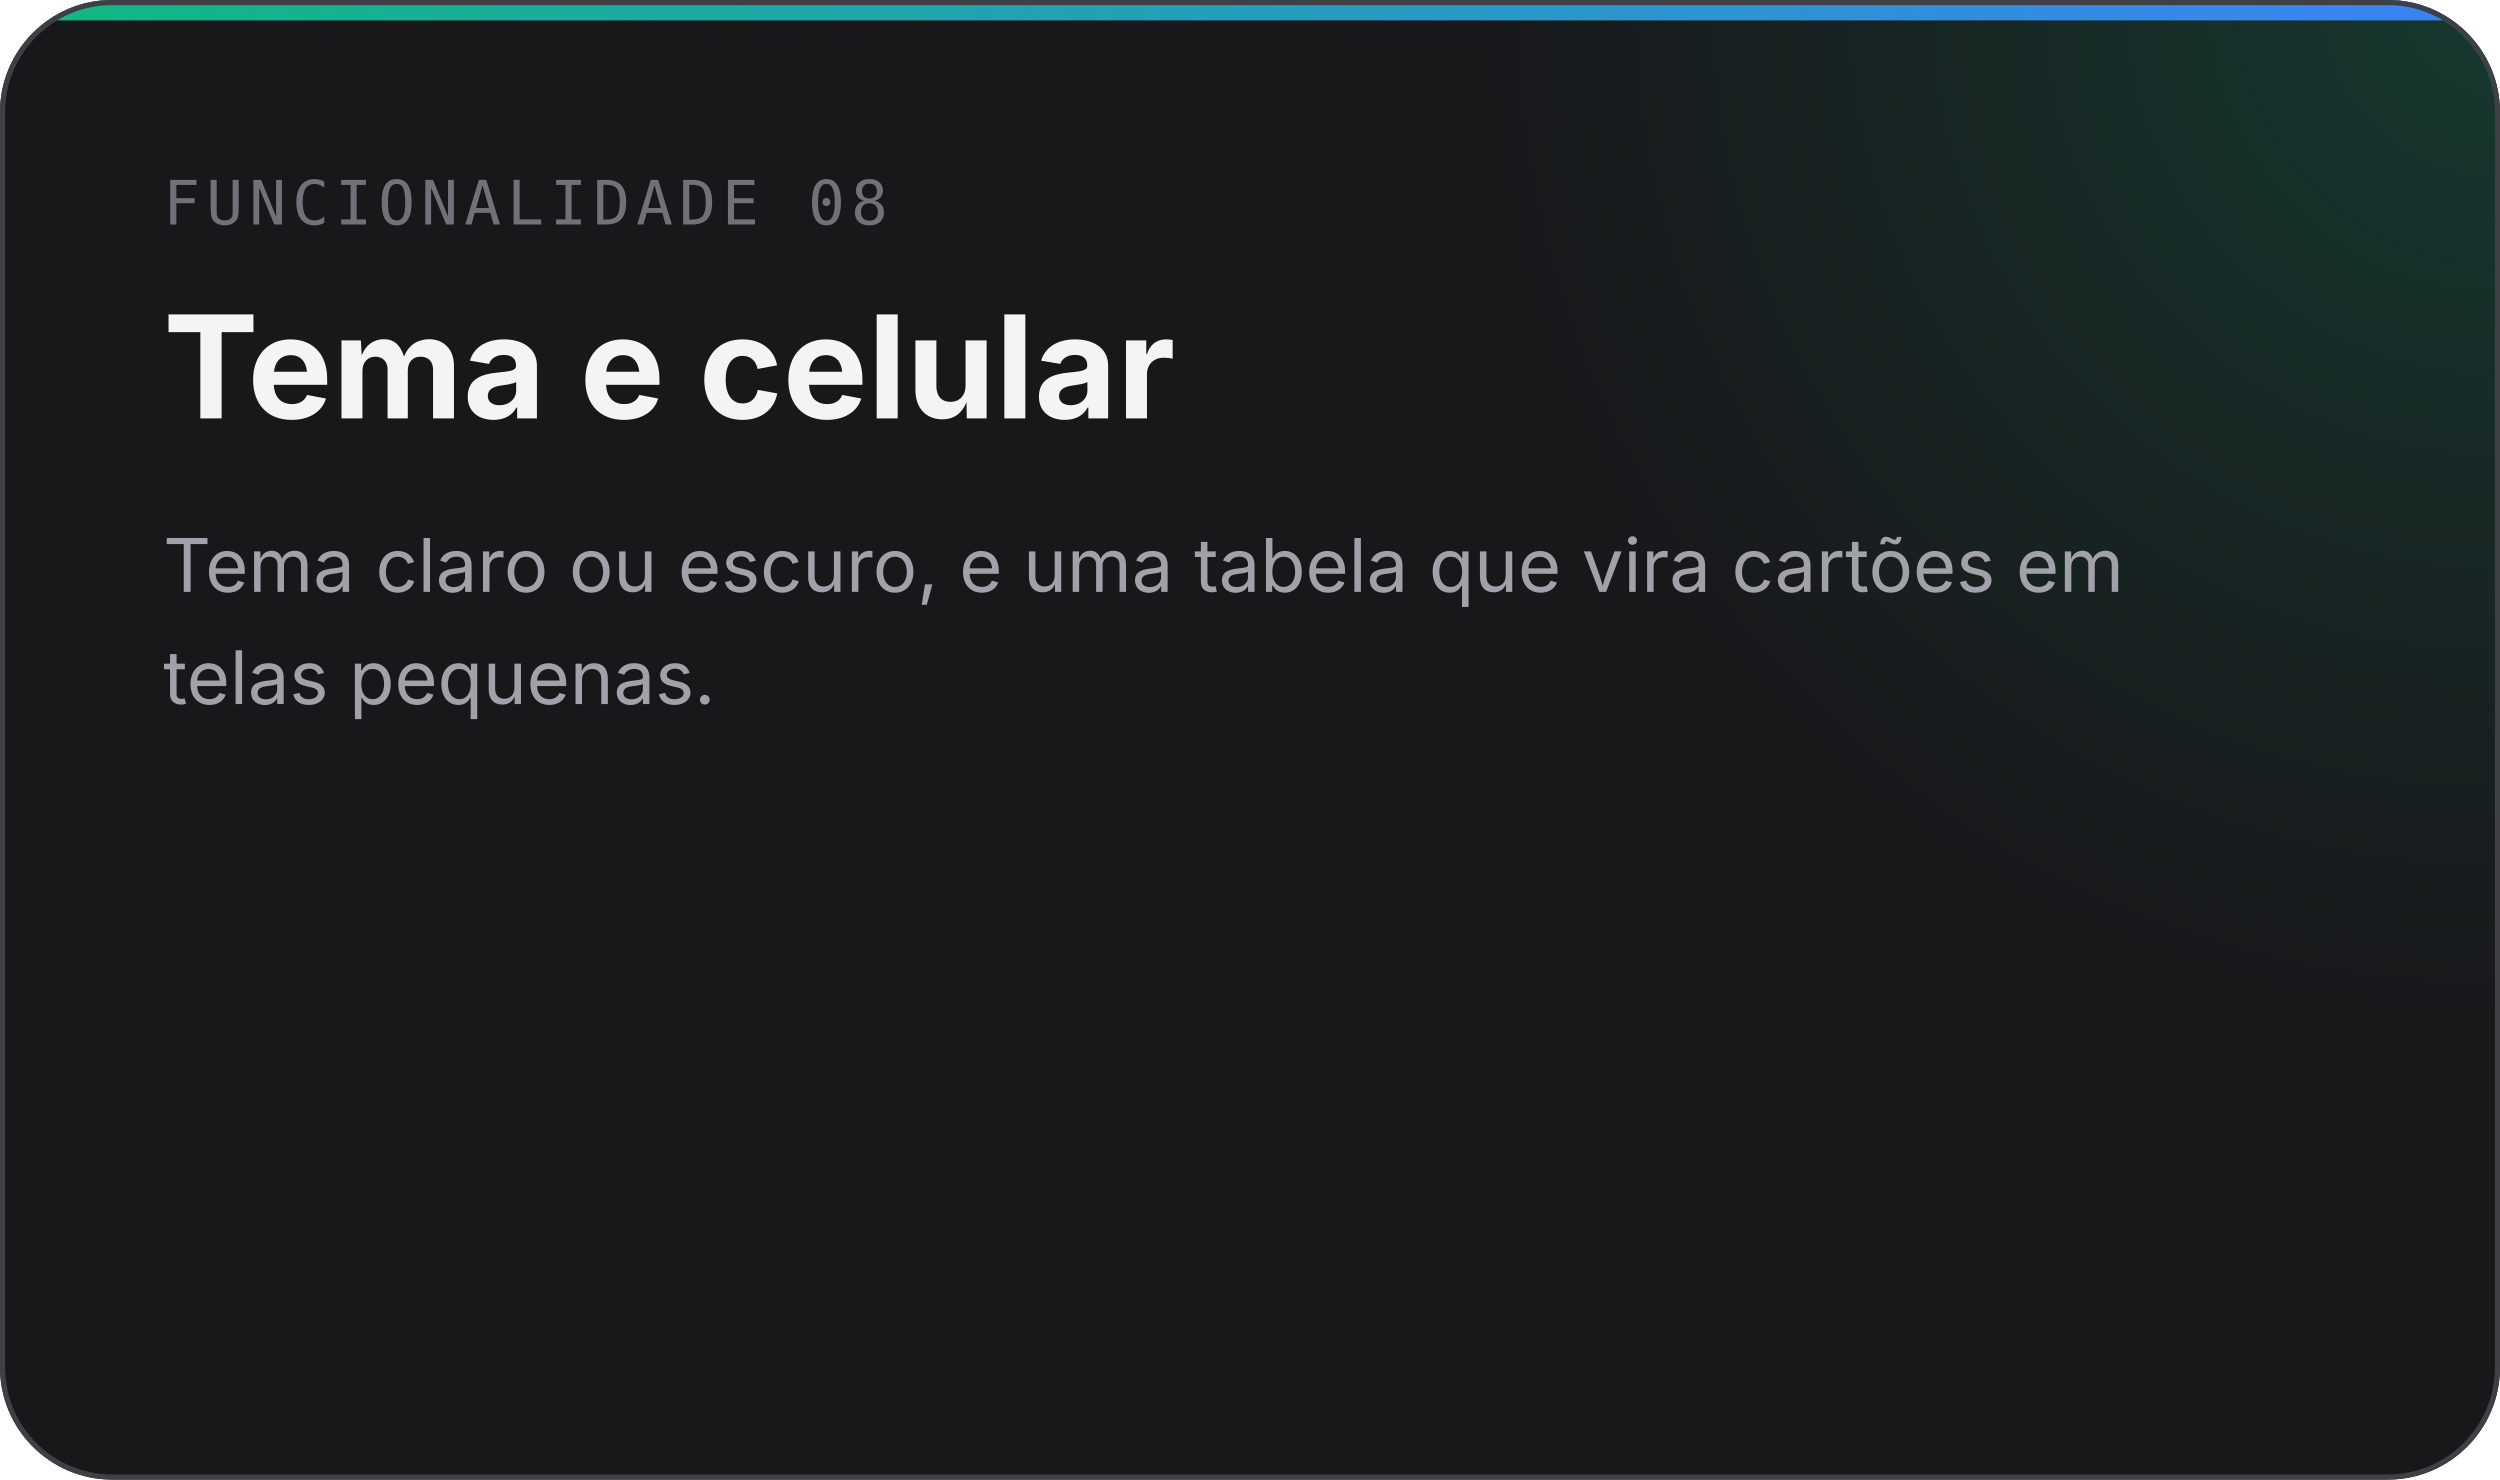
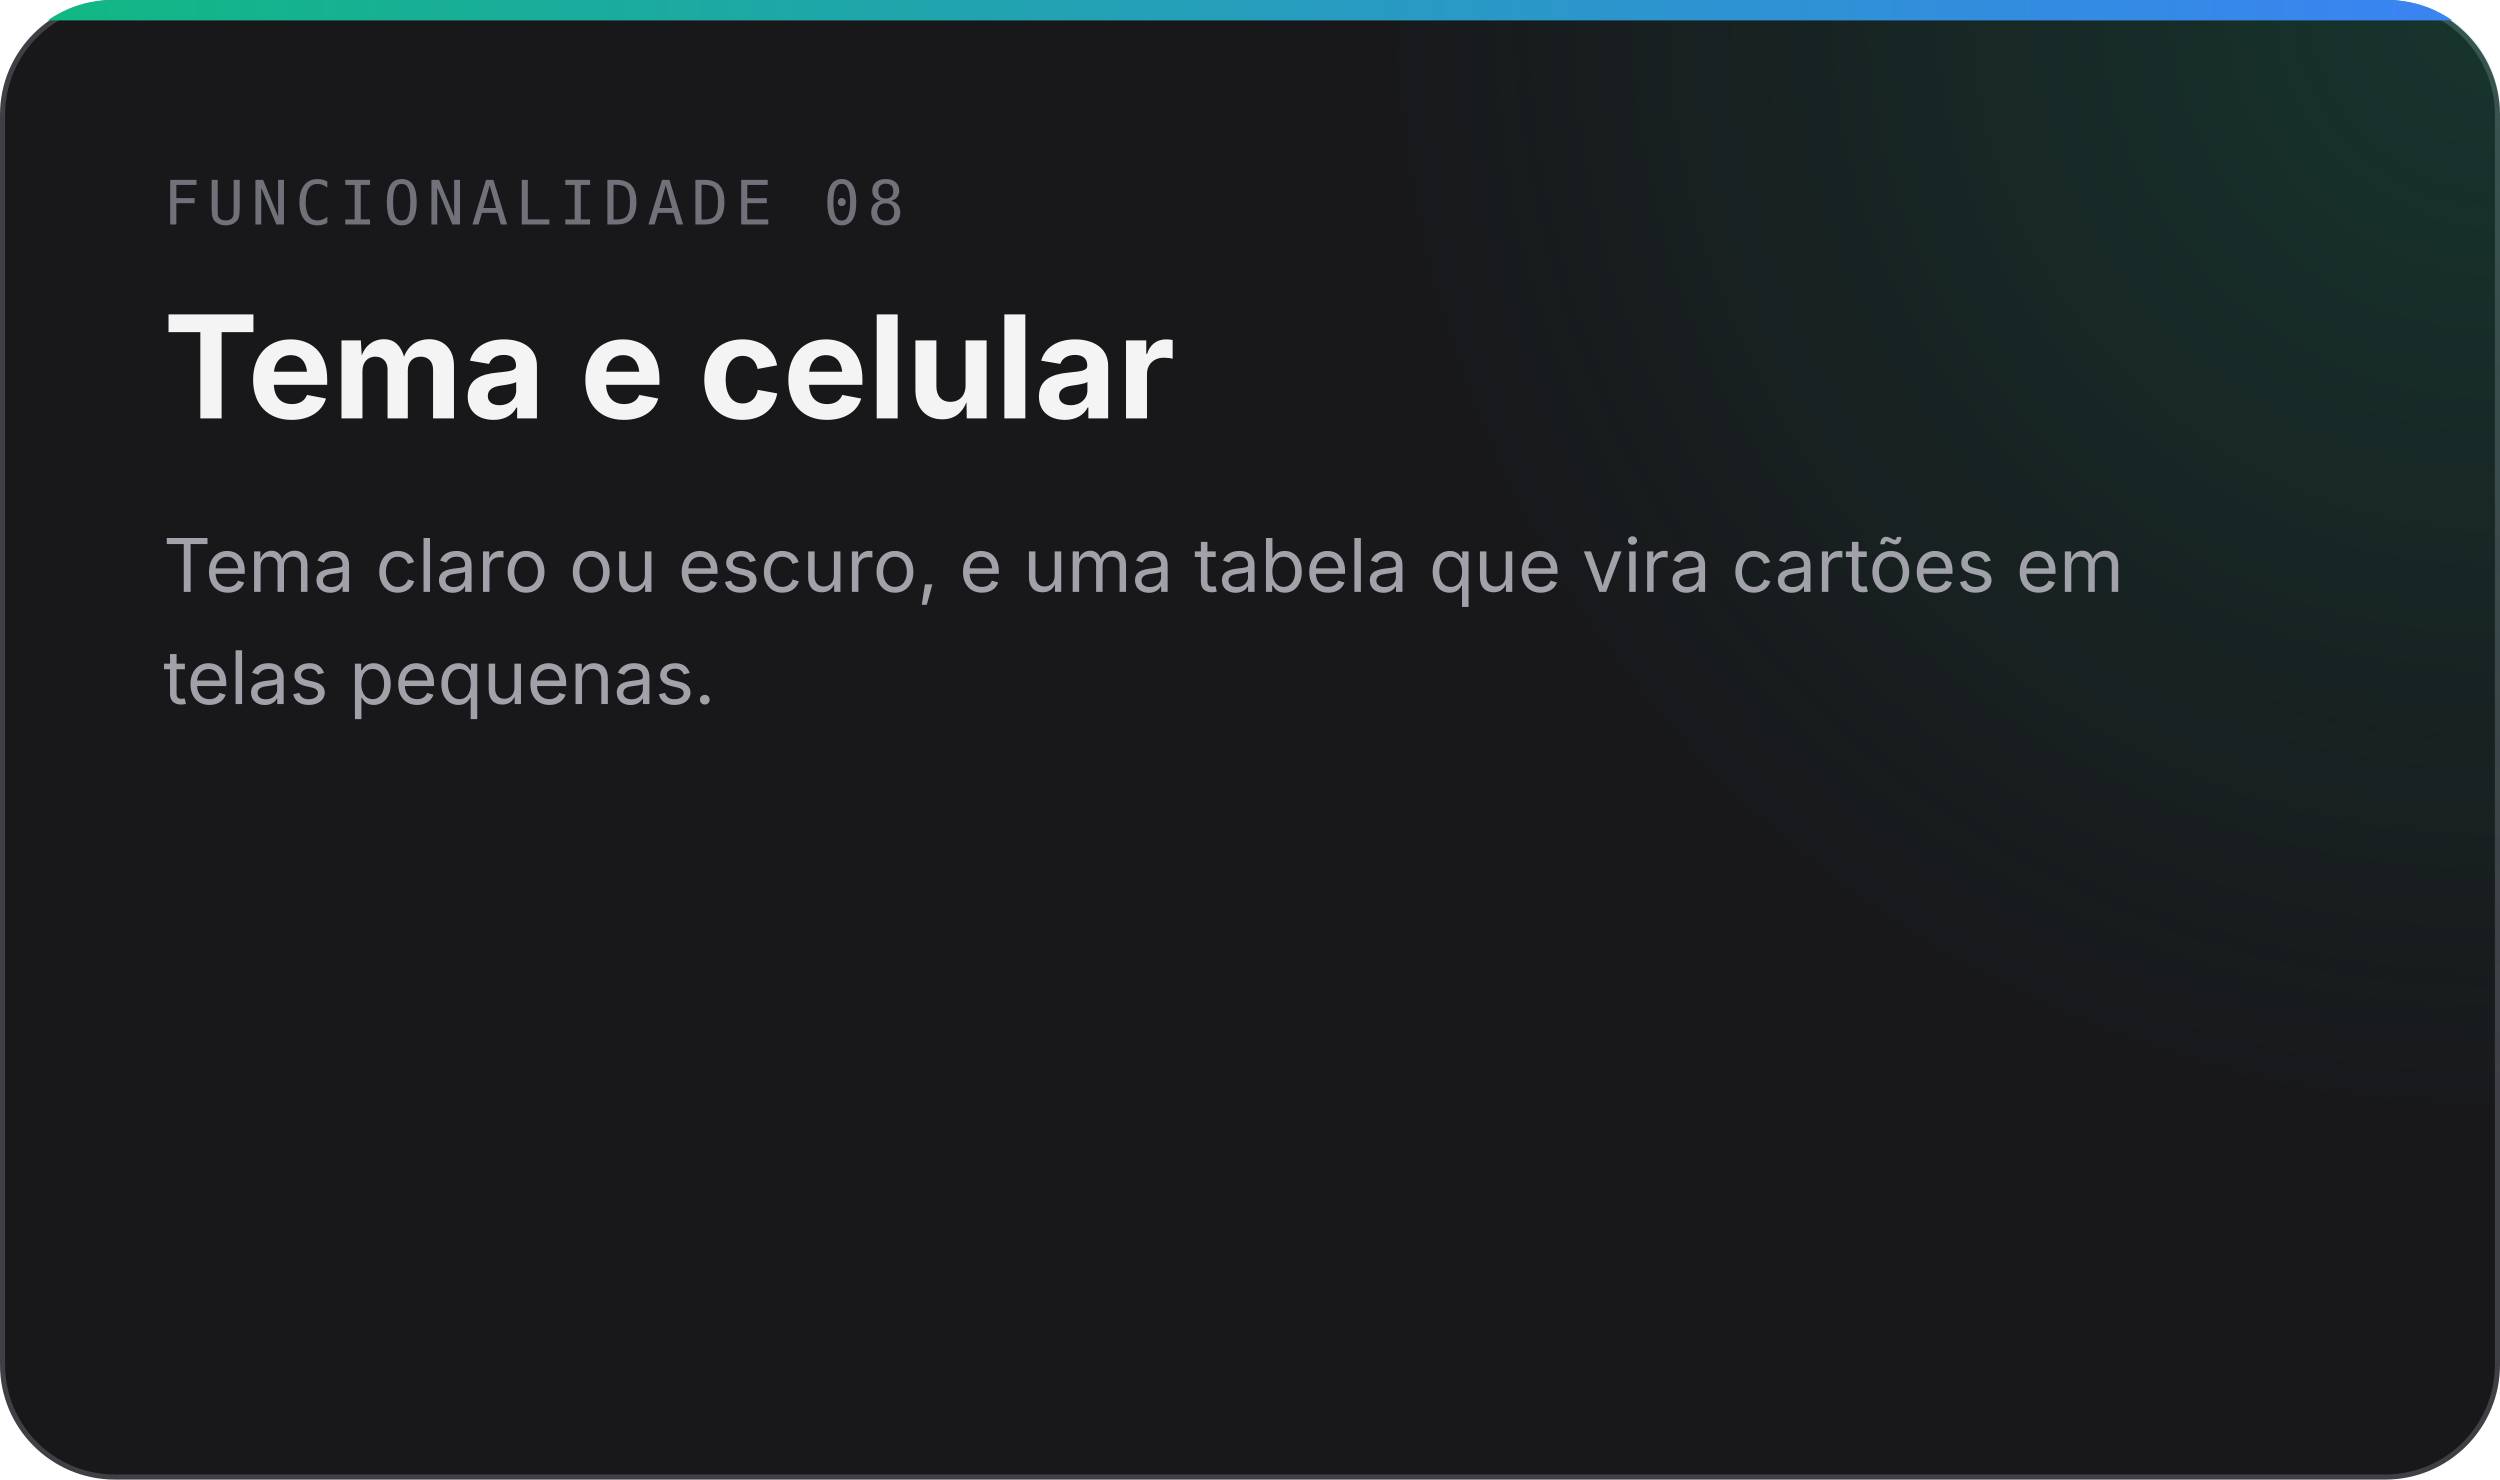
- <svg xmlns="http://www.w3.org/2000/svg" width="490" height="290" viewBox="0 0 490 290" role="img" aria-label="Tema e celular: Tema claro ou escuro, e uma tabela que vira cartões em telas pequenas.">
+ <svg xmlns="http://www.w3.org/2000/svg" width="490" height="290" viewBox="0 0 490 290" role="img" aria-label="Tema e celular. Tema claro ou escuro, e uma tabela que vira cartões em telas pequenas.">
  <defs>
-     <radialGradient id="ga">
-       <stop offset="0" stop-color="#10b981" stop-opacity="0.2" />
-       <stop offset="1" stop-color="#10b981" stop-opacity="0" />
-     </radialGradient>
-     <clipPath id="c">
-       <rect width="490" height="290" rx="22" />
-     </clipPath>
    <linearGradient id="g" x1="0" y1="0" x2="1" y2="0">
      <stop offset="0" stop-color="#10b981" />
      <stop offset="1" stop-color="#3b82f6" />
    </linearGradient>
+     <radialGradient id="fc" gradientUnits="userSpaceOnUse" cx="490" cy="0" r="220">
+       <stop offset="0" stop-color="#10b981" stop-opacity="0.18" />
+       <stop offset="1" stop-color="#10b981" stop-opacity="0" />
+     </radialGradient>
+     <clipPath id="fk">
+       <rect width="490" height="290" rx="22" />
+     </clipPath>
  </defs>
-   <g clip-path="url(#c)">
-     <rect width="490" height="290" fill="#18181b" />
-     <circle cx="490" cy="0" r="200" fill="url(#ga)" />
+   <rect x="0.5" y="0.5" width="489" height="289" rx="22" fill="#18181b" stroke="#3f3f46" />
+   <g clip-path="url(#fk)">
+     <rect width="490" height="290" fill="url(#fc)" />
    <rect width="490" height="4" fill="url(#g)" />
  </g>
-   <rect x=".5" y=".5" width="489" height="289" rx="21.5" fill="none" stroke="#3f3f46" />
-   <text x="32" y="44" font-family="ui-monospace,'SFMono-Regular',Menlo,Consolas,monospace" font-size="12" letter-spacing="1.2" fill="#71717a">FUNCIONALIDADE 08</text>
+   <text x="32" y="44" font-family="ui-monospace,'SFMono-Regular',Menlo,Consolas,monospace" font-size="12" letter-spacing="1.4" fill="#71717a">FUNCIONALIDADE 08</text>
  <text x="32" y="82" font-family="Inter,'Segoe UI',-apple-system,Helvetica,Arial,sans-serif" font-size="28" font-weight="700" fill="#f4f4f5">Tema e celular</text>
  <text x="32" y="116" font-family="Inter,'Segoe UI',-apple-system,Helvetica,Arial,sans-serif" font-size="14.5" fill="#a1a1aa">Tema claro ou escuro, e uma tabela que vira cartões em</text>
  <text x="32" y="138" font-family="Inter,'Segoe UI',-apple-system,Helvetica,Arial,sans-serif" font-size="14.5" fill="#a1a1aa">telas pequenas.</text>
</svg>
